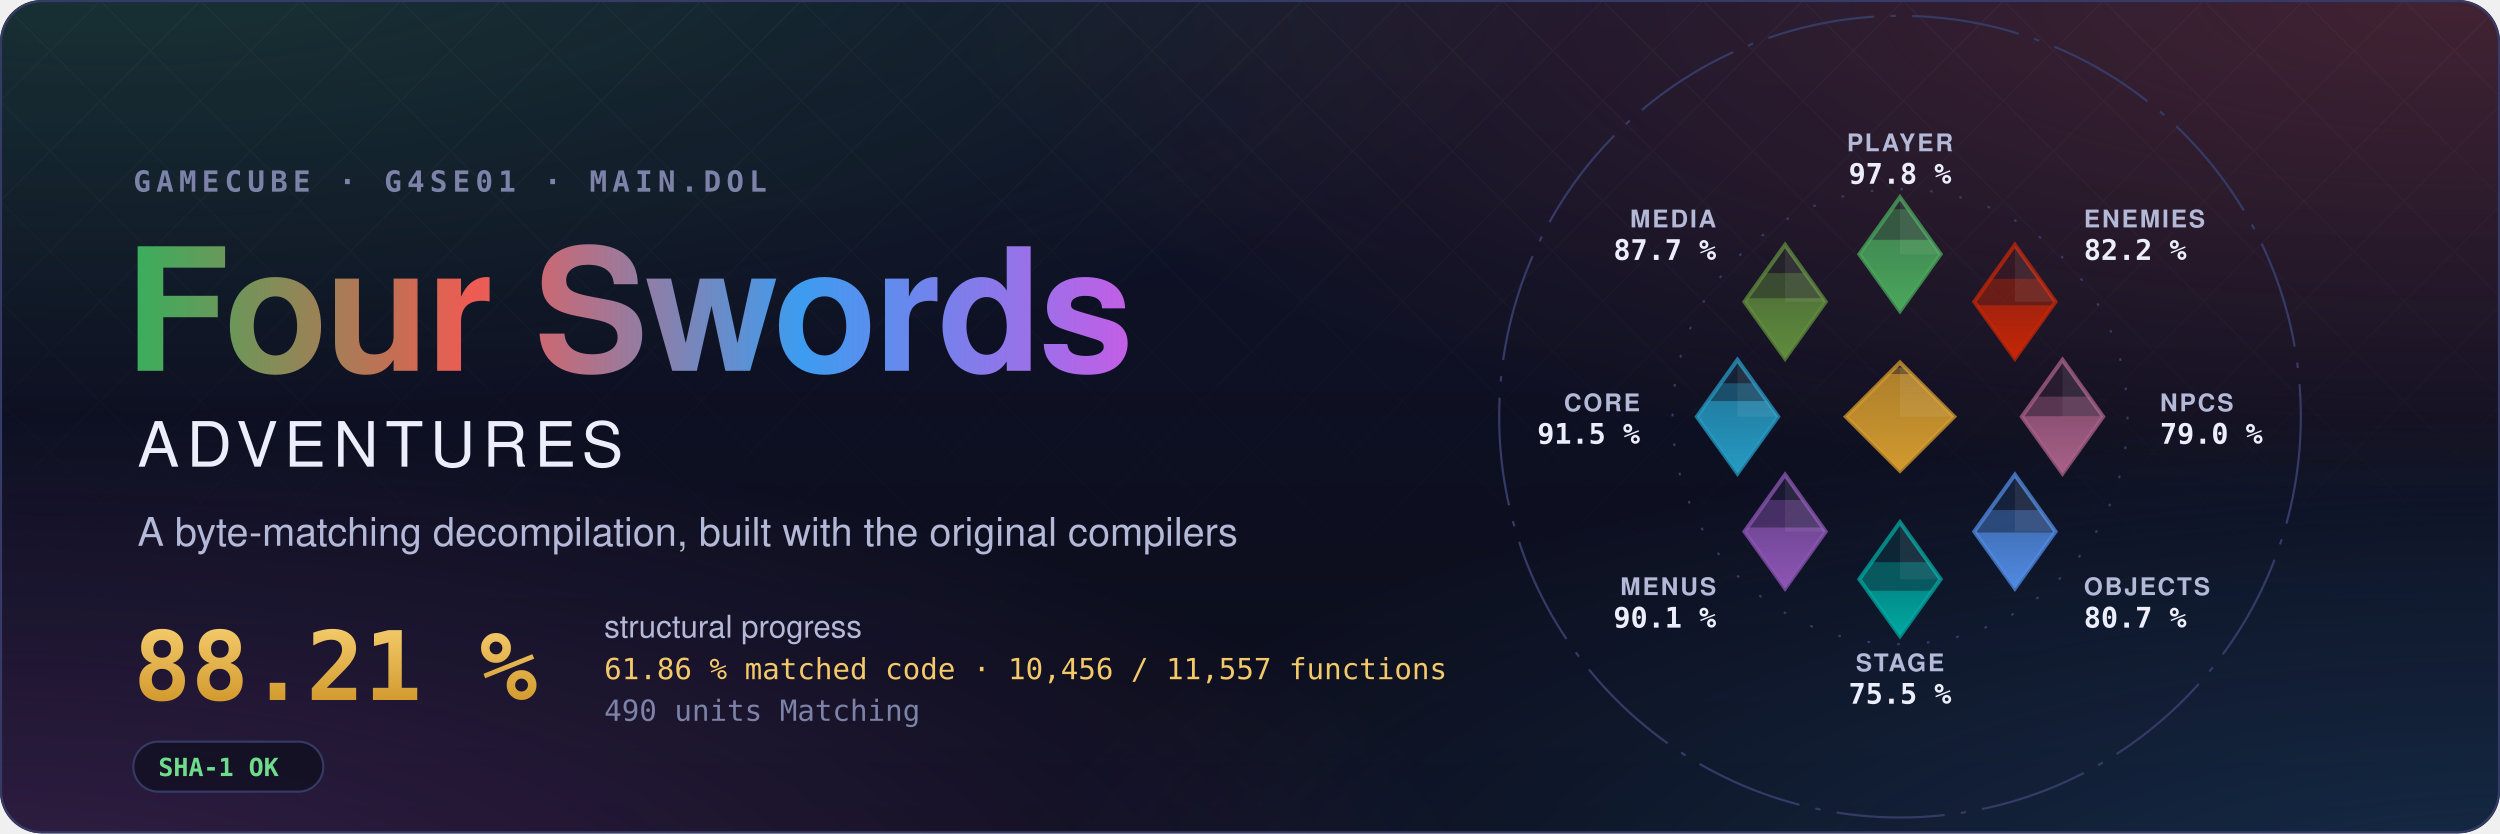
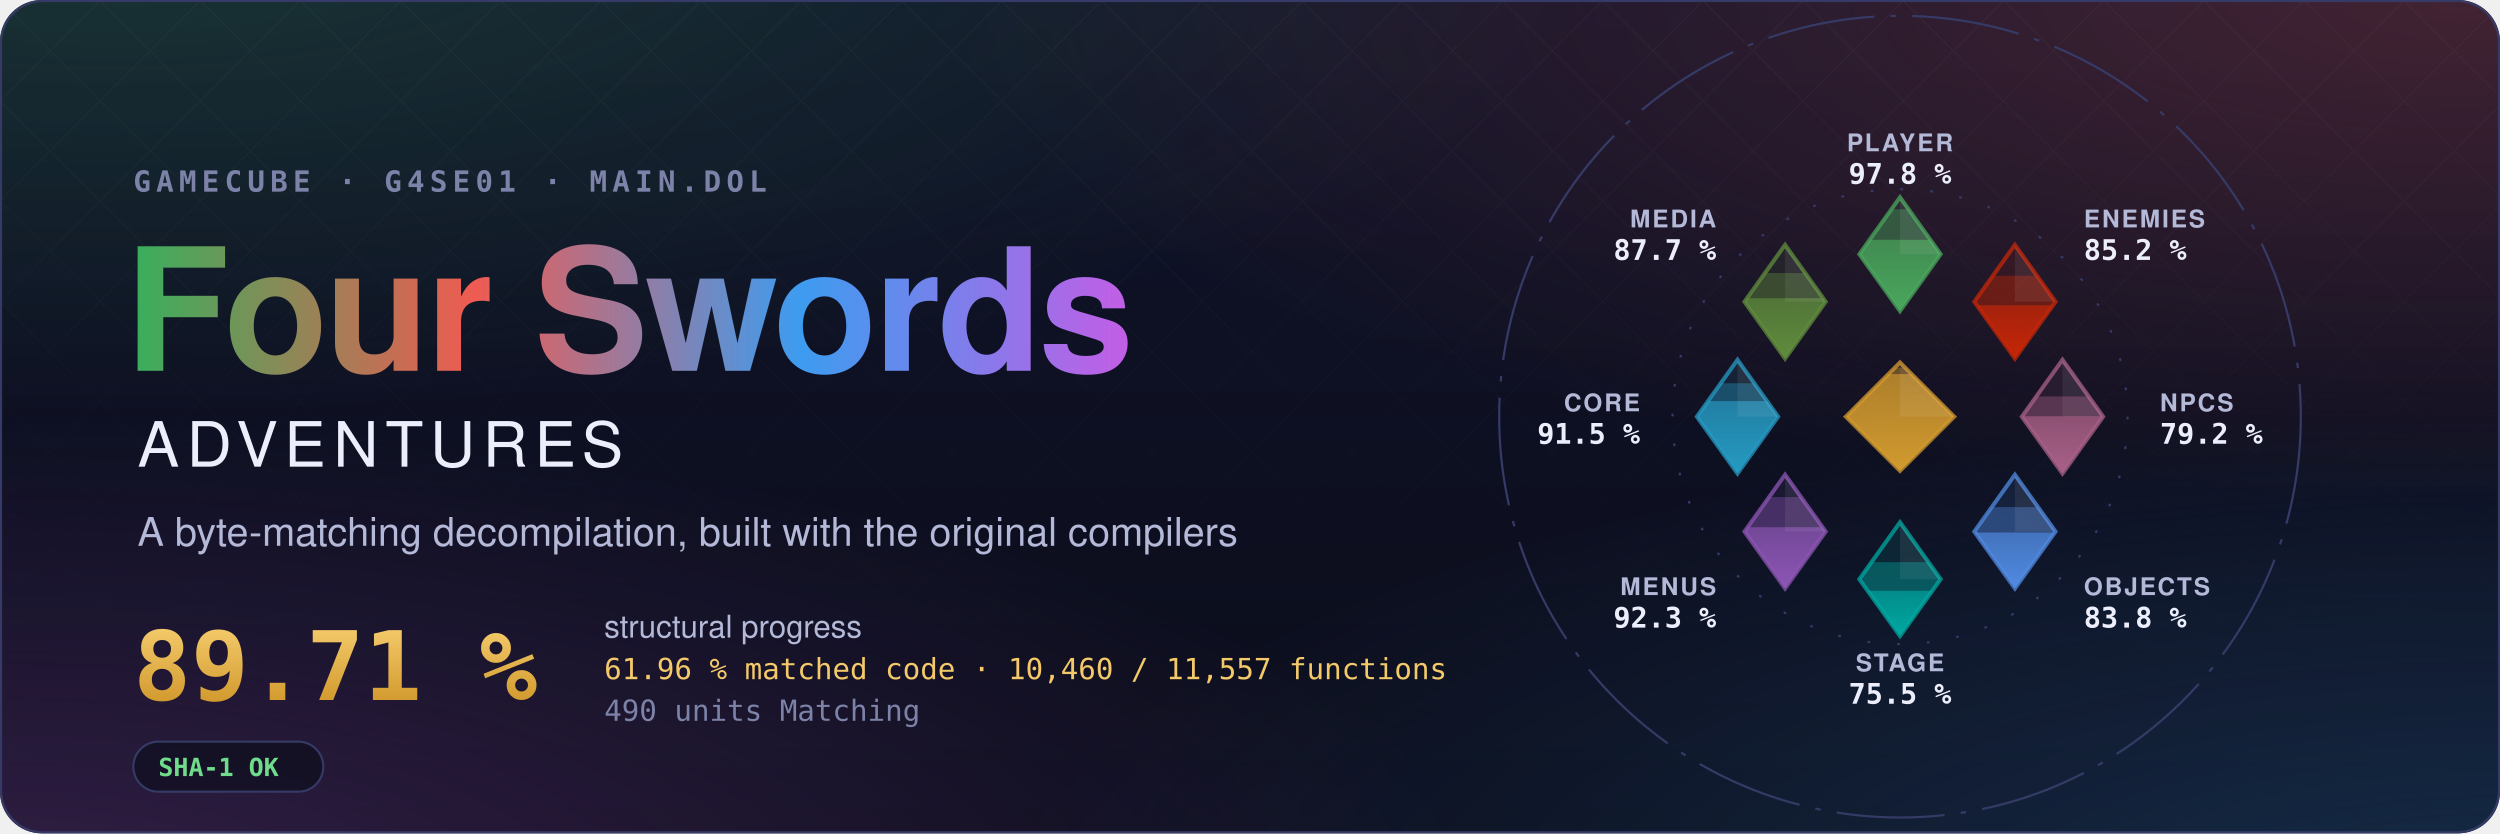
- <svg xmlns="http://www.w3.org/2000/svg" width="1200" height="400" viewBox="0 0 1200 400" role="img" aria-label="Four Swords Adventures decompilation: 88.21 % structural progress, 61.86 % matched code, 10,456 of 11,557 functions">
+ <svg xmlns="http://www.w3.org/2000/svg" width="1200" height="400" viewBox="0 0 1200 400" role="img" aria-label="Four Swords Adventures decompilation: 89.71 % structural progress, 61.96 % matched code, 10,460 of 11,557 functions">
  <style>text { font-family: -apple-system, BlinkMacSystemFont, 'Segoe UI', Helvetica, Arial, sans-serif; } .mono { font-family: ui-monospace, SFMono-Regular, 'SF Mono', Menlo, Consolas, monospace; } .spin { transform-box: fill-box; transform-origin: center; animation: spin 90s linear infinite; } @keyframes spin { to { transform: rotate(360deg); } } .rise { transform-box: fill-box; transform-origin: 50% 100%; animation: rise 1.6s cubic-bezier(.2,.8,.2,1) both; } @keyframes rise { from { transform: scaleY(0); } } @media (prefers-reduced-motion: reduce) { * { animation: none !important; } }</style>
  <defs>
    <radialGradient id="glow0" cx="0.05" cy="-0.1" r="0.6">
      <stop offset="0" stop-color="#3aae5c" stop-opacity="0.22" />
      <stop offset="1" stop-color="#3aae5c" stop-opacity="0" />
    </radialGradient>
    <radialGradient id="glow1" cx="0.98" cy="0.0" r="0.6">
      <stop offset="0" stop-color="#ef5b52" stop-opacity="0.22" />
      <stop offset="1" stop-color="#ef5b52" stop-opacity="0" />
    </radialGradient>
    <radialGradient id="glow2" cx="1.0" cy="1.1" r="0.6">
      <stop offset="0" stop-color="#3d9cf0" stop-opacity="0.22" />
      <stop offset="1" stop-color="#3d9cf0" stop-opacity="0" />
    </radialGradient>
    <radialGradient id="glow3" cx="0.0" cy="1.1" r="0.6">
      <stop offset="0" stop-color="#c35ee6" stop-opacity="0.22" />
      <stop offset="1" stop-color="#c35ee6" stop-opacity="0" />
    </radialGradient>
    <linearGradient id="sky" x1="0" y1="0" x2="0" y2="1">
      <stop offset="0" stop-color="#10132a" />
      <stop offset="1" stop-color="#0b0d1a" />
    </linearGradient>
    <linearGradient id="four" x1="0" y1="0" x2="1" y2="0">
      <stop offset="0" stop-color="#3aae5c" />
      <stop offset="0.34" stop-color="#ef5b52" />
      <stop offset="0.67" stop-color="#3d9cf0" />
      <stop offset="1" stop-color="#c35ee6" />
    </linearGradient>
    <linearGradient id="goldtext" x1="0" y1="0" x2="0" y2="1">
      <stop offset="0" stop-color="#f3c969" />
      <stop offset="1" stop-color="#d29a2e" />
    </linearGradient>
    <pattern id="lattice" width="34" height="34" patternUnits="userSpaceOnUse" patternTransform="rotate(45)">
      <path d="M0 0H34M0 0V34" stroke="#fff" stroke-opacity="0.035" />
    </pattern>
    <linearGradient id="fade" x1="0" y1="0" x2="0" y2="1">
      <stop offset="0" stop-color="#fff" />
      <stop offset="0.8" stop-color="#fff" stop-opacity="0" />
    </linearGradient>
    <mask id="fadeMask">
      <rect width="1200" height="400" fill="url(#fade)" />
    </mask>
    <clipPath id="card">
      <rect width="1200" height="400" rx="20" />
    </clipPath>
  </defs>
  <g clip-path="url(#card)">
    <rect width="1200" height="400" fill="url(#sky)" />
    <rect width="1200" height="400" fill="url(#glow0)" />
    <rect width="1200" height="400" fill="url(#glow1)" />
    <rect width="1200" height="400" fill="url(#glow2)" />
    <rect width="1200" height="400" fill="url(#glow3)" />
    <rect width="1200" height="400" fill="url(#lattice)" mask="url(#fadeMask)" />
  </g>
  <rect x="0.5" y="0.5" width="1199" height="399" rx="20" fill="none" stroke="#353b66" />
  <text x="64" y="92" class="mono" font-size="14" font-weight="600" letter-spacing="0.18em" fill="#7c82a8">GAMECUBE · G4SE01 · MAIN.DOL</text>
  <text x="60" y="178" font-size="82" font-weight="700" letter-spacing="-1.5" fill="url(#four)">Four Swords</text>
  <text x="66" y="224" font-size="30" font-weight="500" letter-spacing="0.12em" fill="#eceefb">ADVENTURES</text>
  <text x="66" y="262" font-size="19" fill="#b4b9d8">A byte-matching decompilation, built with the original compilers</text>
-   <text x="64" y="336" class="mono" font-size="46" font-weight="700" fill="url(#goldtext)">88.21 %</text>
+   <text x="64" y="336" class="mono" font-size="46" font-weight="700" fill="url(#goldtext)">89.71 %</text>
  <text x="290" y="306" font-size="15" fill="#b4b9d8">structural progress</text>
-   <text x="290" y="326" class="mono" font-size="14" fill="#f3c969">61.86 % matched code · 10,456 / 11,557 functions</text>
+   <text x="290" y="326" class="mono" font-size="14" fill="#f3c969">61.96 % matched code · 10,460 / 11,557 functions</text>
  <text x="290" y="346" class="mono" font-size="14" fill="#7c82a8">490 units Matching</text>
  <g transform="translate(64 356)">
    <rect width="91.2" height="24" rx="12" fill="#0b0d1a" fill-opacity="0.6" stroke="#353b66" />
    <text x="12" y="16.5" class="mono" font-size="12" font-weight="600" fill="#6fdc8c">SHA-1 OK</text>
  </g>
  <defs>
    <clipPath id="ec-player">
      <path d="M0 -81L15 -60L0 -39L-15 -60Z" />
    </clipPath>
    <linearGradient id="eg-player" x1="0" y1="1" x2="0" y2="0">
      <stop offset="0" stop-color="#4aa75c" />
      <stop offset="1" stop-color="#4aa75c" stop-opacity="0.65" />
    </linearGradient>
    <clipPath id="ec-enemies">
      <path d="M42.43 -63.43L57.43 -42.43L42.43 -21.43L27.43 -42.43Z" />
    </clipPath>
    <linearGradient id="eg-enemies" x1="0" y1="1" x2="0" y2="0">
      <stop offset="0" stop-color="#c52607" />
      <stop offset="1" stop-color="#c52607" stop-opacity="0.65" />
    </linearGradient>
    <clipPath id="ec-npcs">
      <path d="M60 -21L75 0L60 21L45 0Z" />
    </clipPath>
    <linearGradient id="eg-npcs" x1="0" y1="1" x2="0" y2="0">
      <stop offset="0" stop-color="#a96087" />
      <stop offset="1" stop-color="#a96087" stop-opacity="0.65" />
    </linearGradient>
    <clipPath id="ec-objects">
      <path d="M42.43 21.43L57.43 42.43L42.43 63.43L27.43 42.43Z" />
    </clipPath>
    <linearGradient id="eg-objects" x1="0" y1="1" x2="0" y2="0">
      <stop offset="0" stop-color="#508ae1" />
      <stop offset="1" stop-color="#508ae1" stop-opacity="0.65" />
    </linearGradient>
    <clipPath id="ec-stage">
      <path d="M0 39L15 60L0 81L-15 60Z" />
    </clipPath>
    <linearGradient id="eg-stage" x1="0" y1="1" x2="0" y2="0">
      <stop offset="0" stop-color="#00a8a1" />
      <stop offset="1" stop-color="#00a8a1" stop-opacity="0.65" />
    </linearGradient>
    <clipPath id="ec-menus">
      <path d="M-42.43 21.43L-27.43 42.43L-42.43 63.43L-57.43 42.43Z" />
    </clipPath>
    <linearGradient id="eg-menus" x1="0" y1="1" x2="0" y2="0">
      <stop offset="0" stop-color="#8c55b4" />
      <stop offset="1" stop-color="#8c55b4" stop-opacity="0.65" />
    </linearGradient>
    <clipPath id="ec-core">
      <path d="M-60 -21L-45 0L-60 21L-75 0Z" />
    </clipPath>
    <linearGradient id="eg-core" x1="0" y1="1" x2="0" y2="0">
      <stop offset="0" stop-color="#269ac2" />
      <stop offset="1" stop-color="#269ac2" stop-opacity="0.65" />
    </linearGradient>
    <clipPath id="ec-media">
      <path d="M-42.43 -63.43L-27.43 -42.43L-42.43 -21.43L-57.43 -42.43Z" />
    </clipPath>
    <linearGradient id="eg-media" x1="0" y1="1" x2="0" y2="0">
      <stop offset="0" stop-color="#608c3d" />
      <stop offset="1" stop-color="#608c3d" stop-opacity="0.65" />
    </linearGradient>
    <clipPath id="ec-libs">
      <path d="M0 -20L20 0L0 20L-20 0Z" />
    </clipPath>
    <linearGradient id="eg-libs" x1="0" y1="1" x2="0" y2="0">
      <stop offset="0" stop-color="#d29a2e" />
      <stop offset="1" stop-color="#d29a2e" stop-opacity="0.65" />
    </linearGradient>
  </defs>
  <g transform="translate(912 200) scale(1.3)">
    <circle class="spin" r="148" fill="none" stroke="#353b66" stroke-width="0.8" stroke-dasharray="40 6 2 6" />
    <circle r="84" fill="none" stroke="#353b66" stroke-width="0.8" stroke-dasharray="1 10" />
    <path d="M0 -81L15 -60L0 -39L-15 -60Z" fill="#4aa75c" fill-opacity="0.12" stroke="#4aa75c" stroke-opacity="0.75" stroke-width="1.5" />
    <g clip-path="url(#ec-player)">
      <rect class="rise" style="animation-delay:0.20s" x="-15.0" y="-76.59" width="30" height="37.59" fill="#4aa75c" fill-opacity="0.38" />
    </g>
    <g clip-path="url(#ec-player)">
      <rect class="rise" style="animation-delay:0.20s" x="-15.0" y="-65.30" width="30" height="26.30" fill="url(#eg-player)" />
    </g>
    <path d="M0.0 -81.0L15.0 -60.0L0.0 -60.0Z" fill="#fff" fill-opacity="0.07" />
    <text x="0.0" y="-98.0" text-anchor="middle" font-size="9" font-weight="600" letter-spacing="0.08em" fill="#b4b9d8">PLAYER</text>
    <text x="0.0" y="-86.0" text-anchor="middle" font-size="10.5" font-weight="700" fill="#eceefb" class="mono">97.8 %</text>
    <path d="M42.43 -63.43L57.43 -42.43L42.43 -21.43L27.43 -42.43Z" fill="#c52607" fill-opacity="0.12" stroke="#c52607" stroke-opacity="0.75" stroke-width="1.5" />
    <g clip-path="url(#ec-enemies)">
-       <rect class="rise" style="animation-delay:0.30s" x="27.43" y="-50.89" width="30" height="29.46" fill="#c52607" fill-opacity="0.38" />
+       <rect class="rise" style="animation-delay:0.30s" x="27.43" y="-52.02" width="30" height="30.59" fill="#c52607" fill-opacity="0.38" />
    </g>
    <g clip-path="url(#ec-enemies)">
      <rect class="rise" style="animation-delay:0.30s" x="27.43" y="-41.13" width="30" height="19.70" fill="url(#eg-enemies)" />
    </g>
    <path d="M42.43 -63.43L57.43 -42.43L42.43 -42.43Z" fill="#fff" fill-opacity="0.07" />
    <text x="67.88" y="-69.88" text-anchor="start" font-size="9" font-weight="600" letter-spacing="0.08em" fill="#b4b9d8">ENEMIES</text>
-     <text x="67.88" y="-57.88" text-anchor="start" font-size="10.5" font-weight="700" fill="#eceefb" class="mono">82.2 %</text>
+     <text x="67.88" y="-57.88" text-anchor="start" font-size="10.5" font-weight="700" fill="#eceefb" class="mono">85.2 %</text>
    <path d="M60 -21L75 0L60 21L45 0Z" fill="#a96087" fill-opacity="0.12" stroke="#a96087" stroke-opacity="0.75" stroke-width="1.5" />
    <g clip-path="url(#ec-npcs)">
-       <rect class="rise" style="animation-delay:0.40s" x="45.0" y="-7.38" width="30" height="28.38" fill="#a96087" fill-opacity="0.38" />
+       <rect class="rise" style="animation-delay:0.40s" x="45.0" y="-7.46" width="30" height="28.46" fill="#a96087" fill-opacity="0.38" />
    </g>
    <g clip-path="url(#ec-npcs)">
      <rect class="rise" style="animation-delay:0.40s" x="45.0" y="-0.14" width="30" height="21.14" fill="url(#eg-npcs)" />
    </g>
    <path d="M60.0 -21.0L75.0 0.0L60.0 0.0Z" fill="#fff" fill-opacity="0.07" />
    <text x="96.0" y="-2.0" text-anchor="start" font-size="9" font-weight="600" letter-spacing="0.08em" fill="#b4b9d8">NPCS</text>
-     <text x="96.0" y="10.0" text-anchor="start" font-size="10.5" font-weight="700" fill="#eceefb" class="mono">79.0 %</text>
+     <text x="96.0" y="10.0" text-anchor="start" font-size="10.5" font-weight="700" fill="#eceefb" class="mono">79.2 %</text>
    <path d="M42.43 21.43L57.43 42.43L42.43 63.43L27.43 42.43Z" fill="#508ae1" fill-opacity="0.12" stroke="#508ae1" stroke-opacity="0.75" stroke-width="1.5" />
    <g clip-path="url(#ec-objects)">
-       <rect class="rise" style="animation-delay:0.50s" x="27.43" y="34.48" width="30" height="28.95" fill="#508ae1" fill-opacity="0.38" />
+       <rect class="rise" style="animation-delay:0.50s" x="27.43" y="33.40" width="30" height="30.03" fill="#508ae1" fill-opacity="0.38" />
    </g>
    <g clip-path="url(#ec-objects)">
-       <rect class="rise" style="animation-delay:0.50s" x="27.43" y="42.78" width="30" height="20.65" fill="url(#eg-objects)" />
+       <rect class="rise" style="animation-delay:0.50s" x="27.43" y="42.77" width="30" height="20.66" fill="url(#eg-objects)" />
    </g>
    <path d="M42.43 21.43L57.43 42.43L42.43 42.43Z" fill="#fff" fill-opacity="0.07" />
    <text x="67.88" y="65.88" text-anchor="start" font-size="9" font-weight="600" letter-spacing="0.08em" fill="#b4b9d8">OBJECTS</text>
-     <text x="67.88" y="77.88" text-anchor="start" font-size="10.5" font-weight="700" fill="#eceefb" class="mono">80.7 %</text>
+     <text x="67.88" y="77.88" text-anchor="start" font-size="10.5" font-weight="700" fill="#eceefb" class="mono">83.8 %</text>
    <path d="M0 39L15 60L0 81L-15 60Z" fill="#00a8a1" fill-opacity="0.12" stroke="#00a8a1" stroke-opacity="0.75" stroke-width="1.5" />
    <g clip-path="url(#ec-stage)">
      <rect class="rise" style="animation-delay:0.60s" x="-15.0" y="53.71" width="30" height="27.29" fill="#00a8a1" fill-opacity="0.38" />
    </g>
    <g clip-path="url(#ec-stage)">
      <rect class="rise" style="animation-delay:0.60s" x="-15.0" y="64.29" width="30" height="16.71" fill="url(#eg-stage)" />
    </g>
    <path d="M0.0 39.0L15.0 60.0L0.0 60.0Z" fill="#fff" fill-opacity="0.07" />
    <text x="0.0" y="94.0" text-anchor="middle" font-size="9" font-weight="600" letter-spacing="0.08em" fill="#b4b9d8">STAGE</text>
    <text x="0.0" y="106.0" text-anchor="middle" font-size="10.5" font-weight="700" fill="#eceefb" class="mono">75.5 %</text>
    <path d="M-42.43 21.43L-27.43 42.43L-42.43 63.43L-57.43 42.43Z" fill="#8c55b4" fill-opacity="0.12" stroke="#8c55b4" stroke-opacity="0.75" stroke-width="1.5" />
    <g clip-path="url(#ec-menus)">
-       <rect class="rise" style="animation-delay:0.70s" x="-57.43" y="30.76" width="30" height="32.67" fill="#8c55b4" fill-opacity="0.38" />
+       <rect class="rise" style="animation-delay:0.70s" x="-57.43" y="29.69" width="30" height="33.74" fill="#8c55b4" fill-opacity="0.38" />
    </g>
    <g clip-path="url(#ec-menus)">
-       <rect class="rise" style="animation-delay:0.70s" x="-57.43" y="40.91" width="30" height="22.52" fill="url(#eg-menus)" />
+       <rect class="rise" style="animation-delay:0.70s" x="-57.43" y="40.80" width="30" height="22.63" fill="url(#eg-menus)" />
    </g>
    <path d="M-42.43 21.43L-27.43 42.43L-42.43 42.43Z" fill="#fff" fill-opacity="0.07" />
    <text x="-67.88" y="65.88" text-anchor="end" font-size="9" font-weight="600" letter-spacing="0.08em" fill="#b4b9d8">MENUS</text>
-     <text x="-67.88" y="77.88" text-anchor="end" font-size="10.5" font-weight="700" fill="#eceefb" class="mono">90.1 %</text>
+     <text x="-67.88" y="77.88" text-anchor="end" font-size="10.5" font-weight="700" fill="#eceefb" class="mono">92.3 %</text>
    <path d="M-60 -21L-45 0L-60 21L-75 0Z" fill="#269ac2" fill-opacity="0.12" stroke="#269ac2" stroke-opacity="0.75" stroke-width="1.5" />
    <g clip-path="url(#ec-core)">
      <rect class="rise" style="animation-delay:0.80s" x="-75.0" y="-12.33" width="30" height="33.33" fill="#269ac2" fill-opacity="0.38" />
    </g>
    <g clip-path="url(#ec-core)">
      <rect class="rise" style="animation-delay:0.80s" x="-75.0" y="-5.77" width="30" height="26.77" fill="url(#eg-core)" />
    </g>
    <path d="M-60.0 -21.0L-45.0 0.0L-60.0 0.0Z" fill="#fff" fill-opacity="0.07" />
    <text x="-96.0" y="-2.0" text-anchor="end" font-size="9" font-weight="600" letter-spacing="0.08em" fill="#b4b9d8">CORE</text>
    <text x="-96.0" y="10.0" text-anchor="end" font-size="10.5" font-weight="700" fill="#eceefb" class="mono">91.5 %</text>
    <path d="M-42.43 -63.43L-27.43 -42.43L-42.43 -21.43L-57.43 -42.43Z" fill="#608c3d" fill-opacity="0.12" stroke="#608c3d" stroke-opacity="0.75" stroke-width="1.5" />
    <g clip-path="url(#ec-media)">
      <rect class="rise" style="animation-delay:0.90s" x="-57.43" y="-53.03" width="30" height="31.60" fill="#608c3d" fill-opacity="0.38" />
    </g>
    <g clip-path="url(#ec-media)">
      <rect class="rise" style="animation-delay:0.90s" x="-57.43" y="-43.75" width="30" height="22.32" fill="url(#eg-media)" />
    </g>
    <path d="M-42.43 -63.43L-27.43 -42.43L-42.43 -42.43Z" fill="#fff" fill-opacity="0.07" />
    <text x="-67.88" y="-69.88" text-anchor="end" font-size="9" font-weight="600" letter-spacing="0.08em" fill="#b4b9d8">MEDIA</text>
    <text x="-67.88" y="-57.88" text-anchor="end" font-size="10.5" font-weight="700" fill="#eceefb" class="mono">87.7 %</text>
    <path d="M0 -20L20 0L0 20L-20 0Z" fill="#d29a2e" fill-opacity="0.12" stroke="#d29a2e" stroke-opacity="0.75" stroke-width="1.5" />
    <g clip-path="url(#ec-libs)">
      <rect class="rise" style="animation-delay:1.00s" x="-20" y="-18.12" width="40" height="38.12" fill="#d29a2e" fill-opacity="0.38" />
    </g>
    <g clip-path="url(#ec-libs)">
      <rect class="rise" style="animation-delay:1.00s" x="-20" y="-15.73" width="40" height="35.73" fill="url(#eg-libs)" />
    </g>
    <path d="M0 -20L20 0L0 0Z" fill="#fff" fill-opacity="0.07" />
  </g>
</svg>
